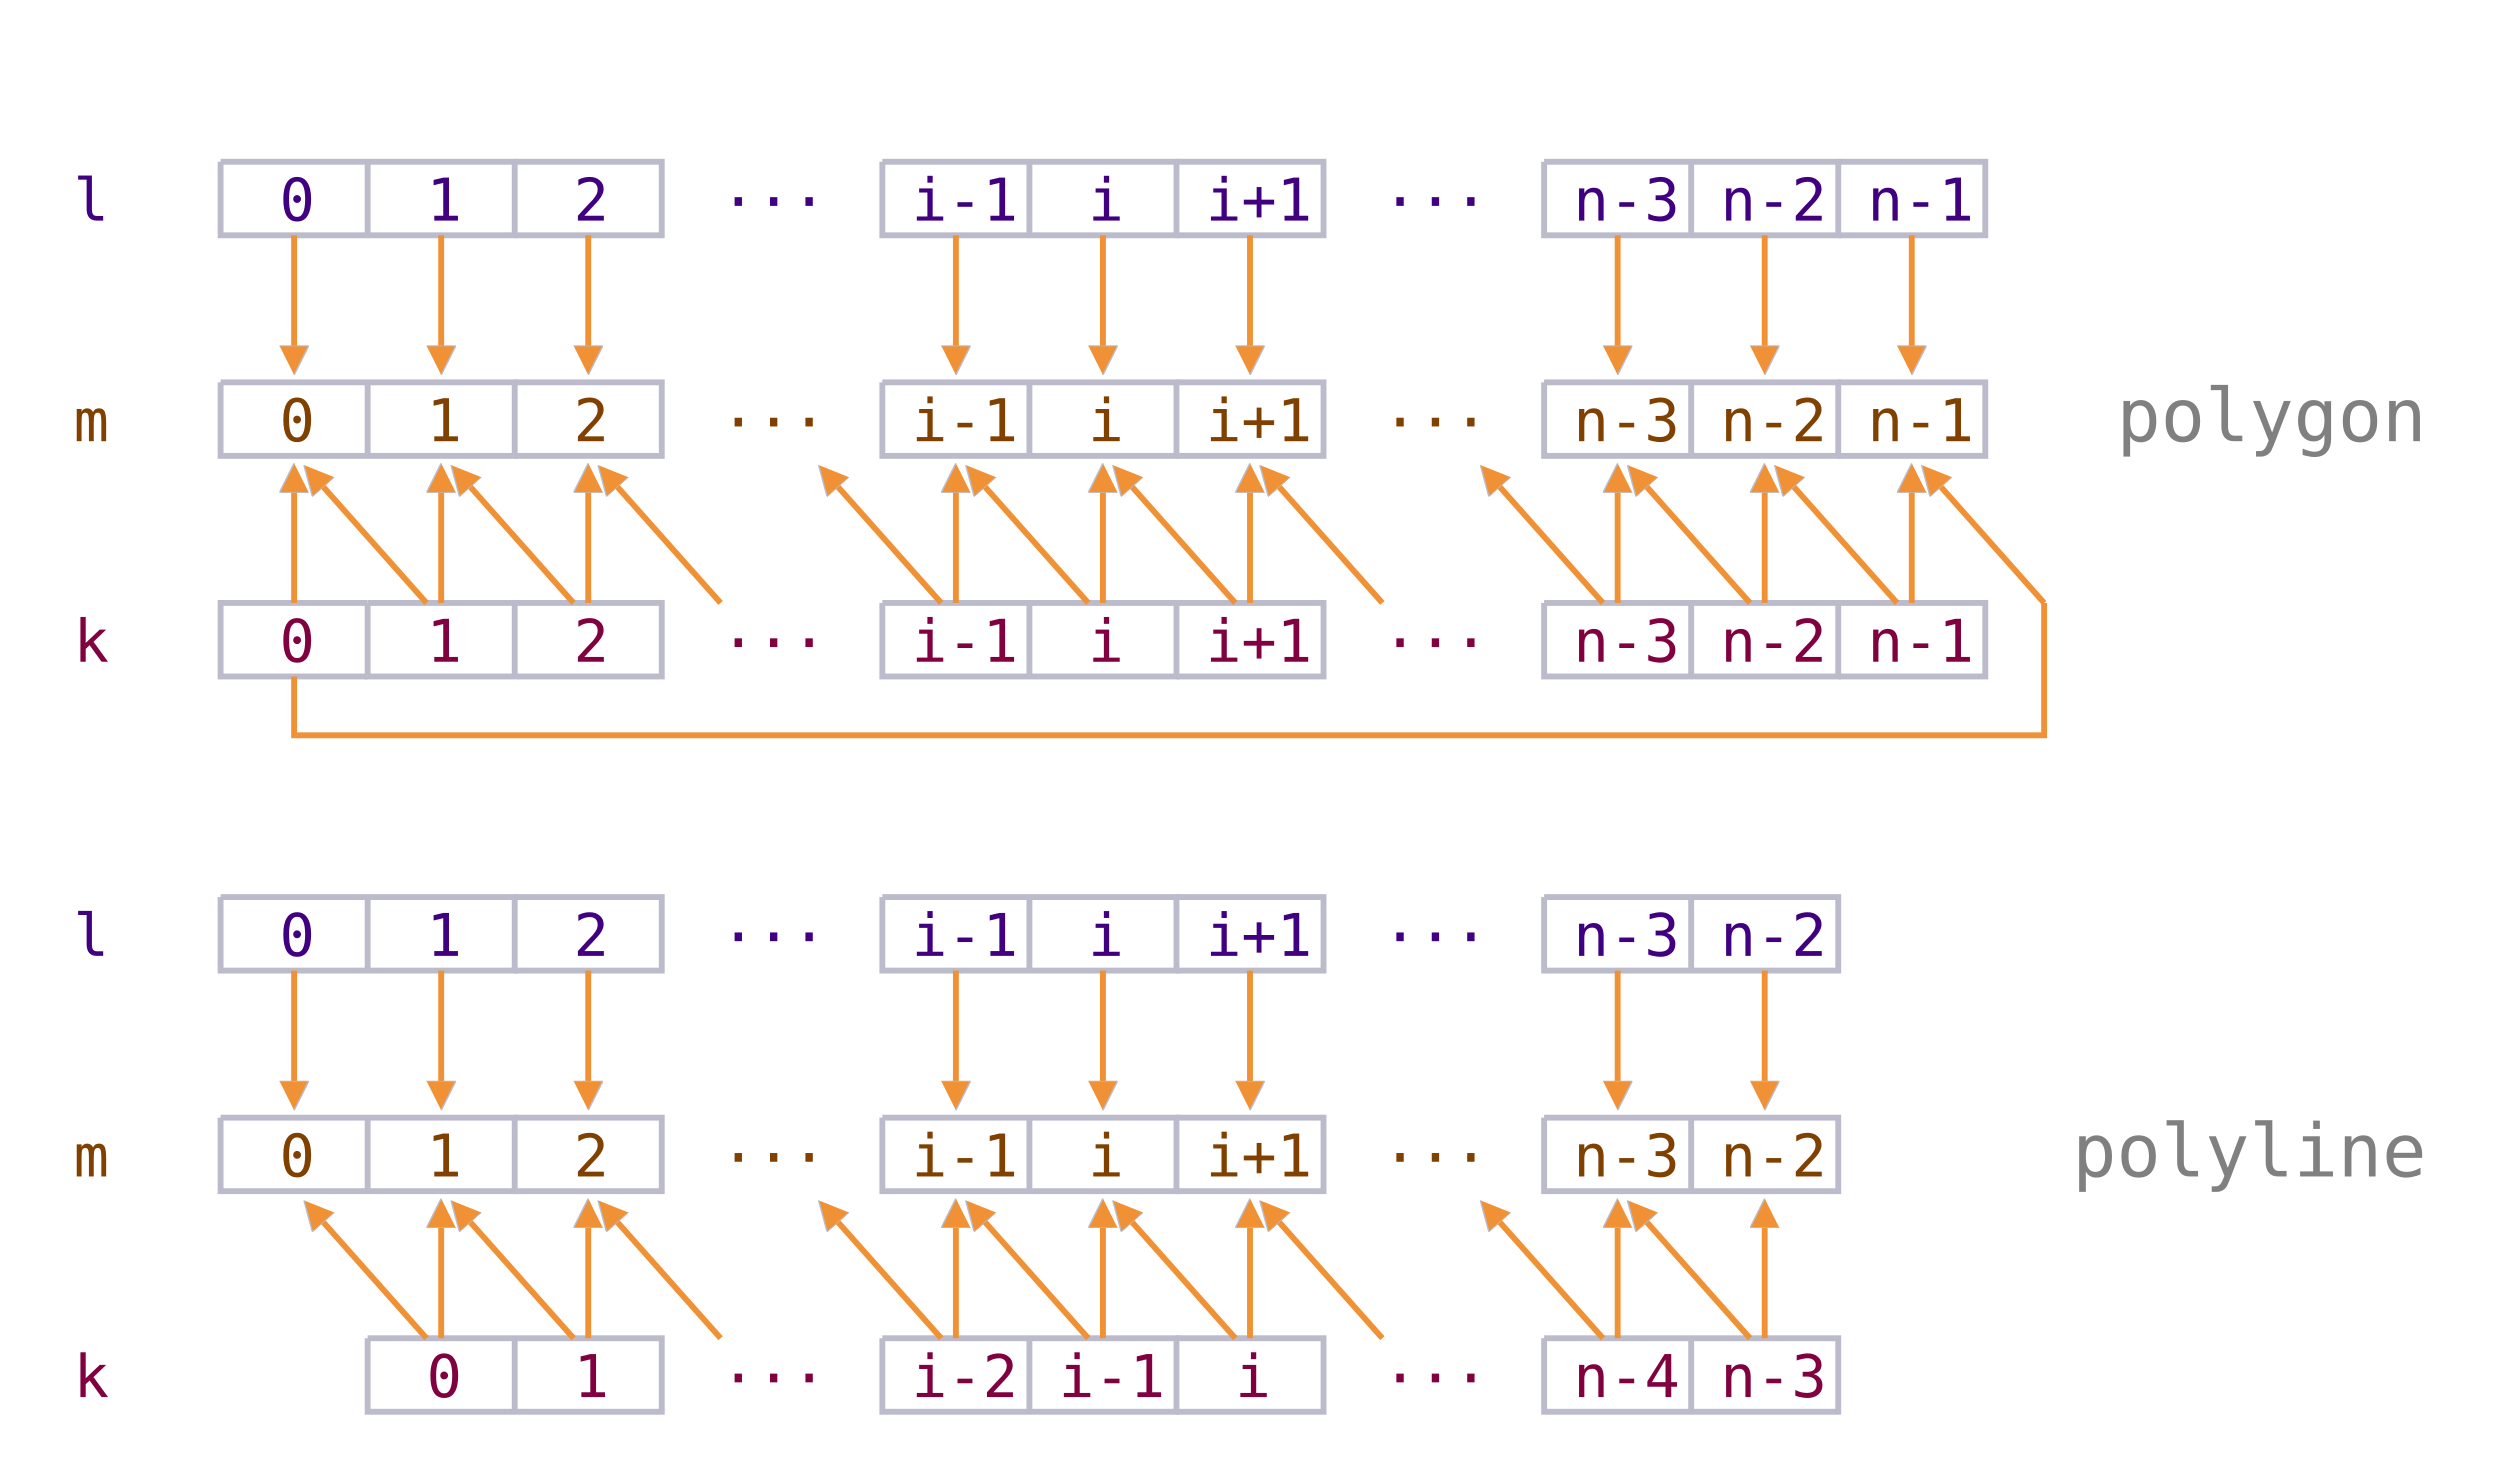
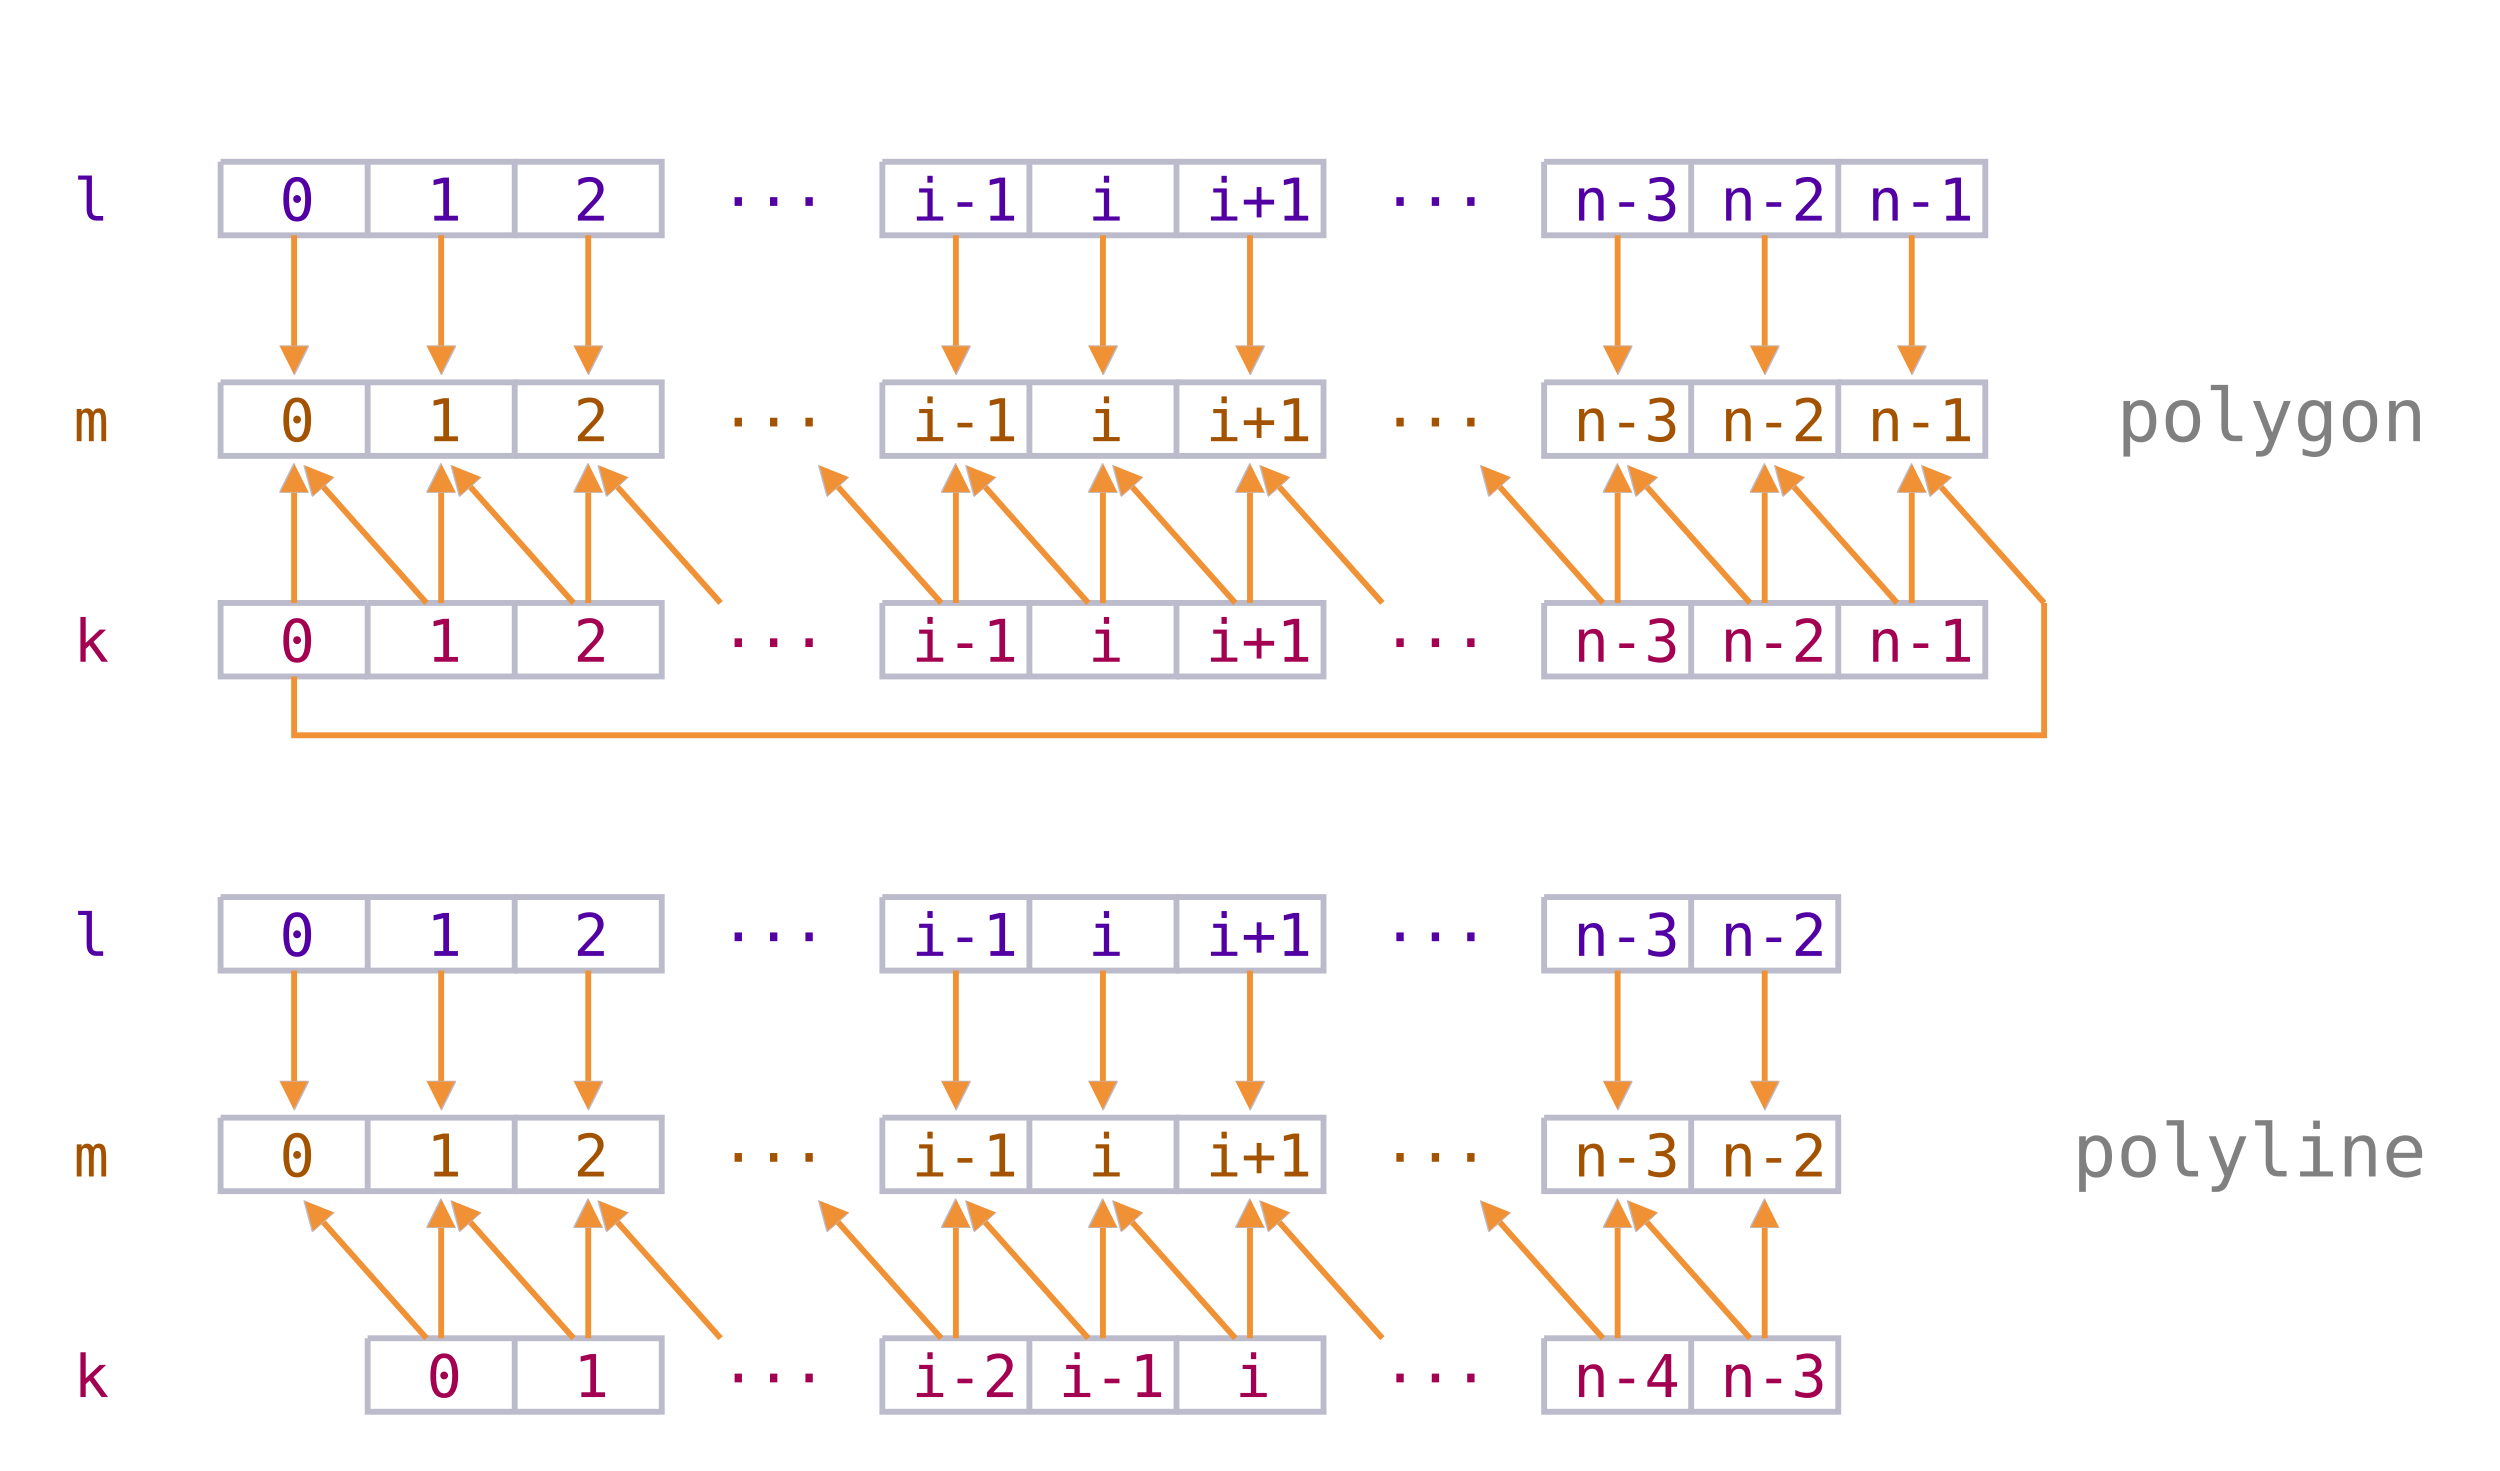
- <svg xmlns="http://www.w3.org/2000/svg" xmlns:xlink="http://www.w3.org/1999/xlink" viewBox="-15 -15 170 100" fill="#400080">
+ <svg xmlns="http://www.w3.org/2000/svg" xmlns:xlink="http://www.w3.org/1999/xlink" viewBox="-15 -15 170 100" fill="#5200a3">
  <style>
		[d] {
			fill: none;
			stroke: #bbc;
			stroke-width: .4px
		}
		[x] { font: 4px consolas, monospace }
		#n * { marker-end: url(#a) }
		#n *, use + [d] { stroke: #ef9134 }
		#a * { fill: #ef9134 }
- 		.m { fill: #804000 }
- 		.k { fill: #800040 }
+ 		.m { fill: #a35200 }
+ 		.k { fill: #a30052 }
		[x='150'] {
			fill: grey;
			font-size: 5px;
			text-anchor: end
		}
	</style>
  <marker id="a" viewBox="0 -4 8 8" refX="6" markerWidth="5" markerHeight="5" orient="auto">
    <path d="M8 0 0-4V4" />
  </marker>
  <g id="u">
    <text x="112">n-1</text>
    <path id="e" d="M110-4h10v5h-10" />
  </g>
  <g id="c">
    <text x="-10">l</text>
    <text class="m" x="-10" y="15">m</text>
    <text class="k" x="-10" y="30">k</text>
    <g id="l">
      <use xlink:href="#x" x="-45" />
      <g id="p">
        <text id="d" x="34" y="-1">...</text>
        <use xlink:href="#d" x="45" />
        <g id="x">
          <path id="b" d="M45-4v5h20v-5h-20h10v5" />
          <use xlink:href="#e" x="-45" />
        </g>
        <use xlink:href="#b" x="45" />
      </g>
      <g id="o">
        <g id="t">
          <text x="4">0</text>
          <text x="14">1</text>
          <text x="47">i-1</text>
          <text x="59">i</text>
          <text x="92">n-3</text>
        </g>
        <text x="24">2</text>
        <text x="67">i+1</text>
        <text x="102">n-2</text>
      </g>
    </g>
    <use class="m" xlink:href="#l" y="15" />
    <use class="k" xlink:href="#p" y="30" />
    <use xlink:href="#b" x="-35" y="30" />
    <g id="q">
      <g id="n">
        <path id="f" d="M15 1v9" />
        <path id="g" d="M15 26v-9" />
        <path id="h" d="M14 26l-8-9" />
      </g>
      <use xlink:href="#n" x="10" />
    </g>
    <use xlink:href="#n" x="35" />
    <use xlink:href="#q" x="45" />
    <use xlink:href="#q" x="80" />
    <use xlink:href="#f" x="-10" />
    <use xlink:href="#h" x="20" />
    <use xlink:href="#h" x="65" />
  </g>
  <use class="m" xlink:href="#u" y="15" />
  <g class="k" transform="translate(0 30)">
    <use xlink:href="#o" />
    <use xlink:href="#u" />
  </g>
  <path d="M10 26h-10v5h10" />
  <use xlink:href="#n" x="100" />
  <use xlink:href="#h" x="110" />
  <use xlink:href="#g" x="-10" />
  <path d="M5 31v4h119v-9" />
  <text x="150" y="15">polygon</text>
  <use xlink:href="#c" y="50" />
  <g class="k" transform="translate(0 80)">
    <use xlink:href="#t" x="10" />
    <text x="47">i-2</text>
    <text x="92">n-4</text>
  </g>
  <text x="150" y="65">polyline</text>
</svg>
